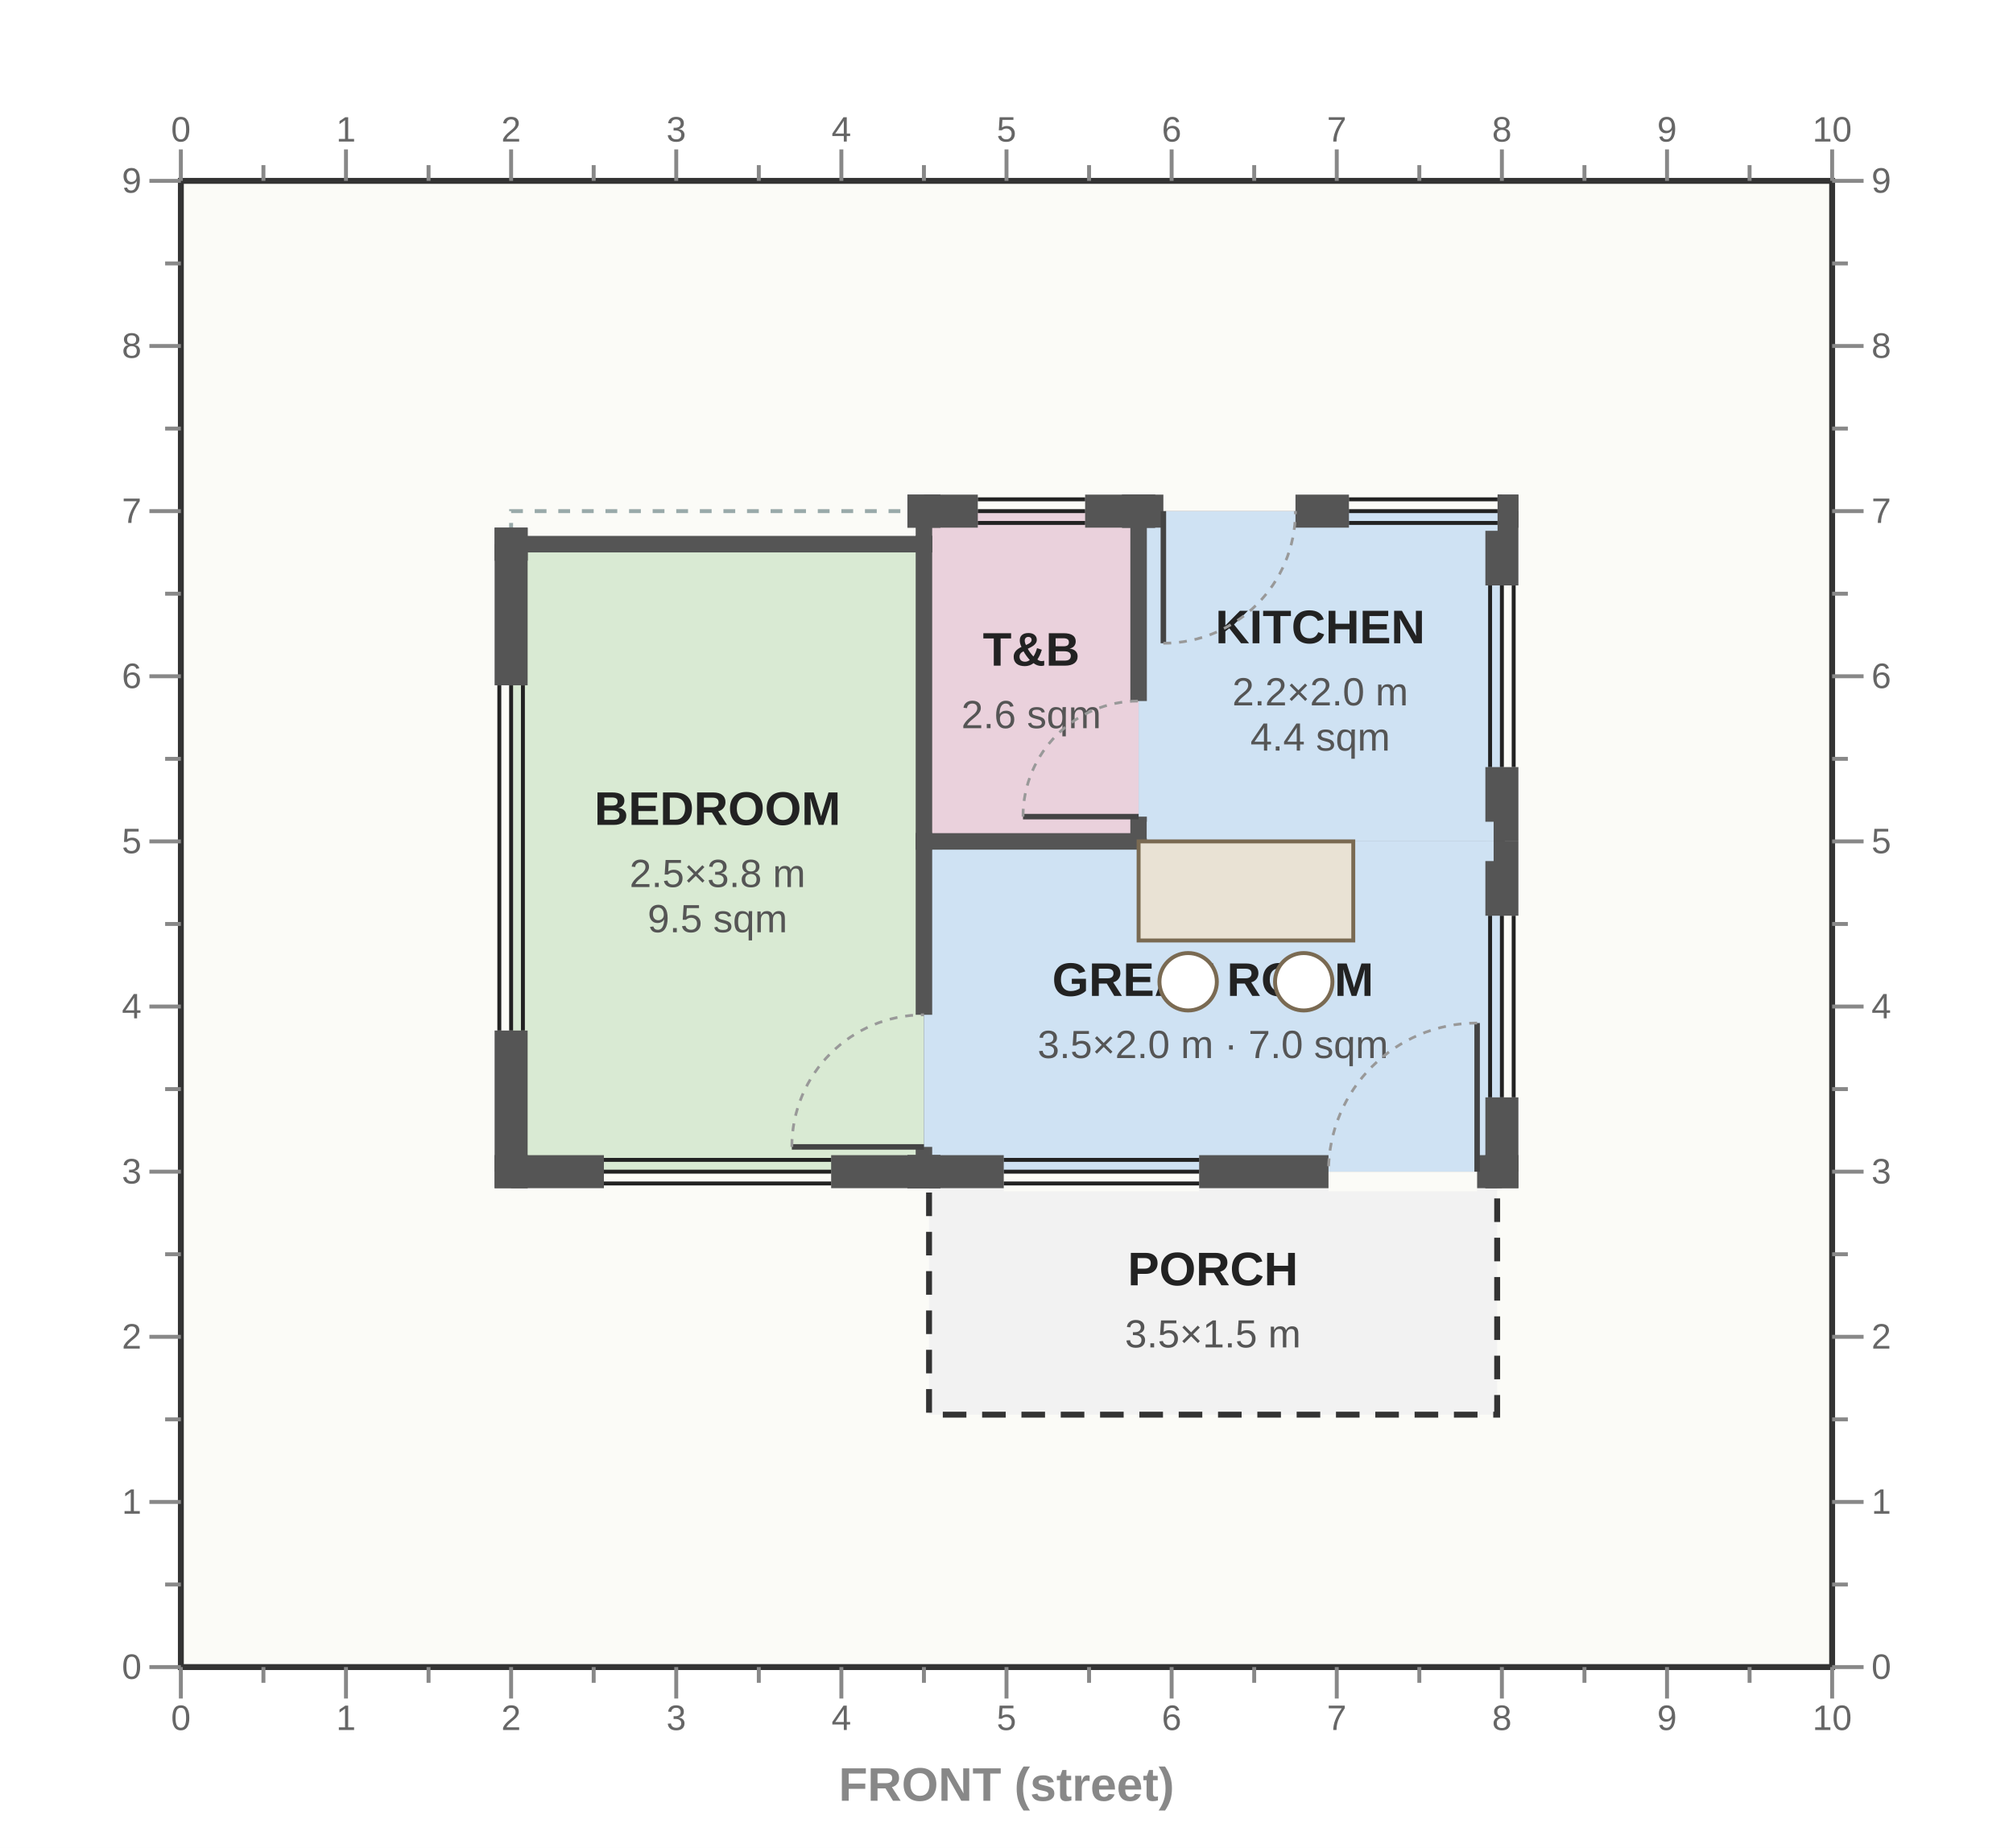
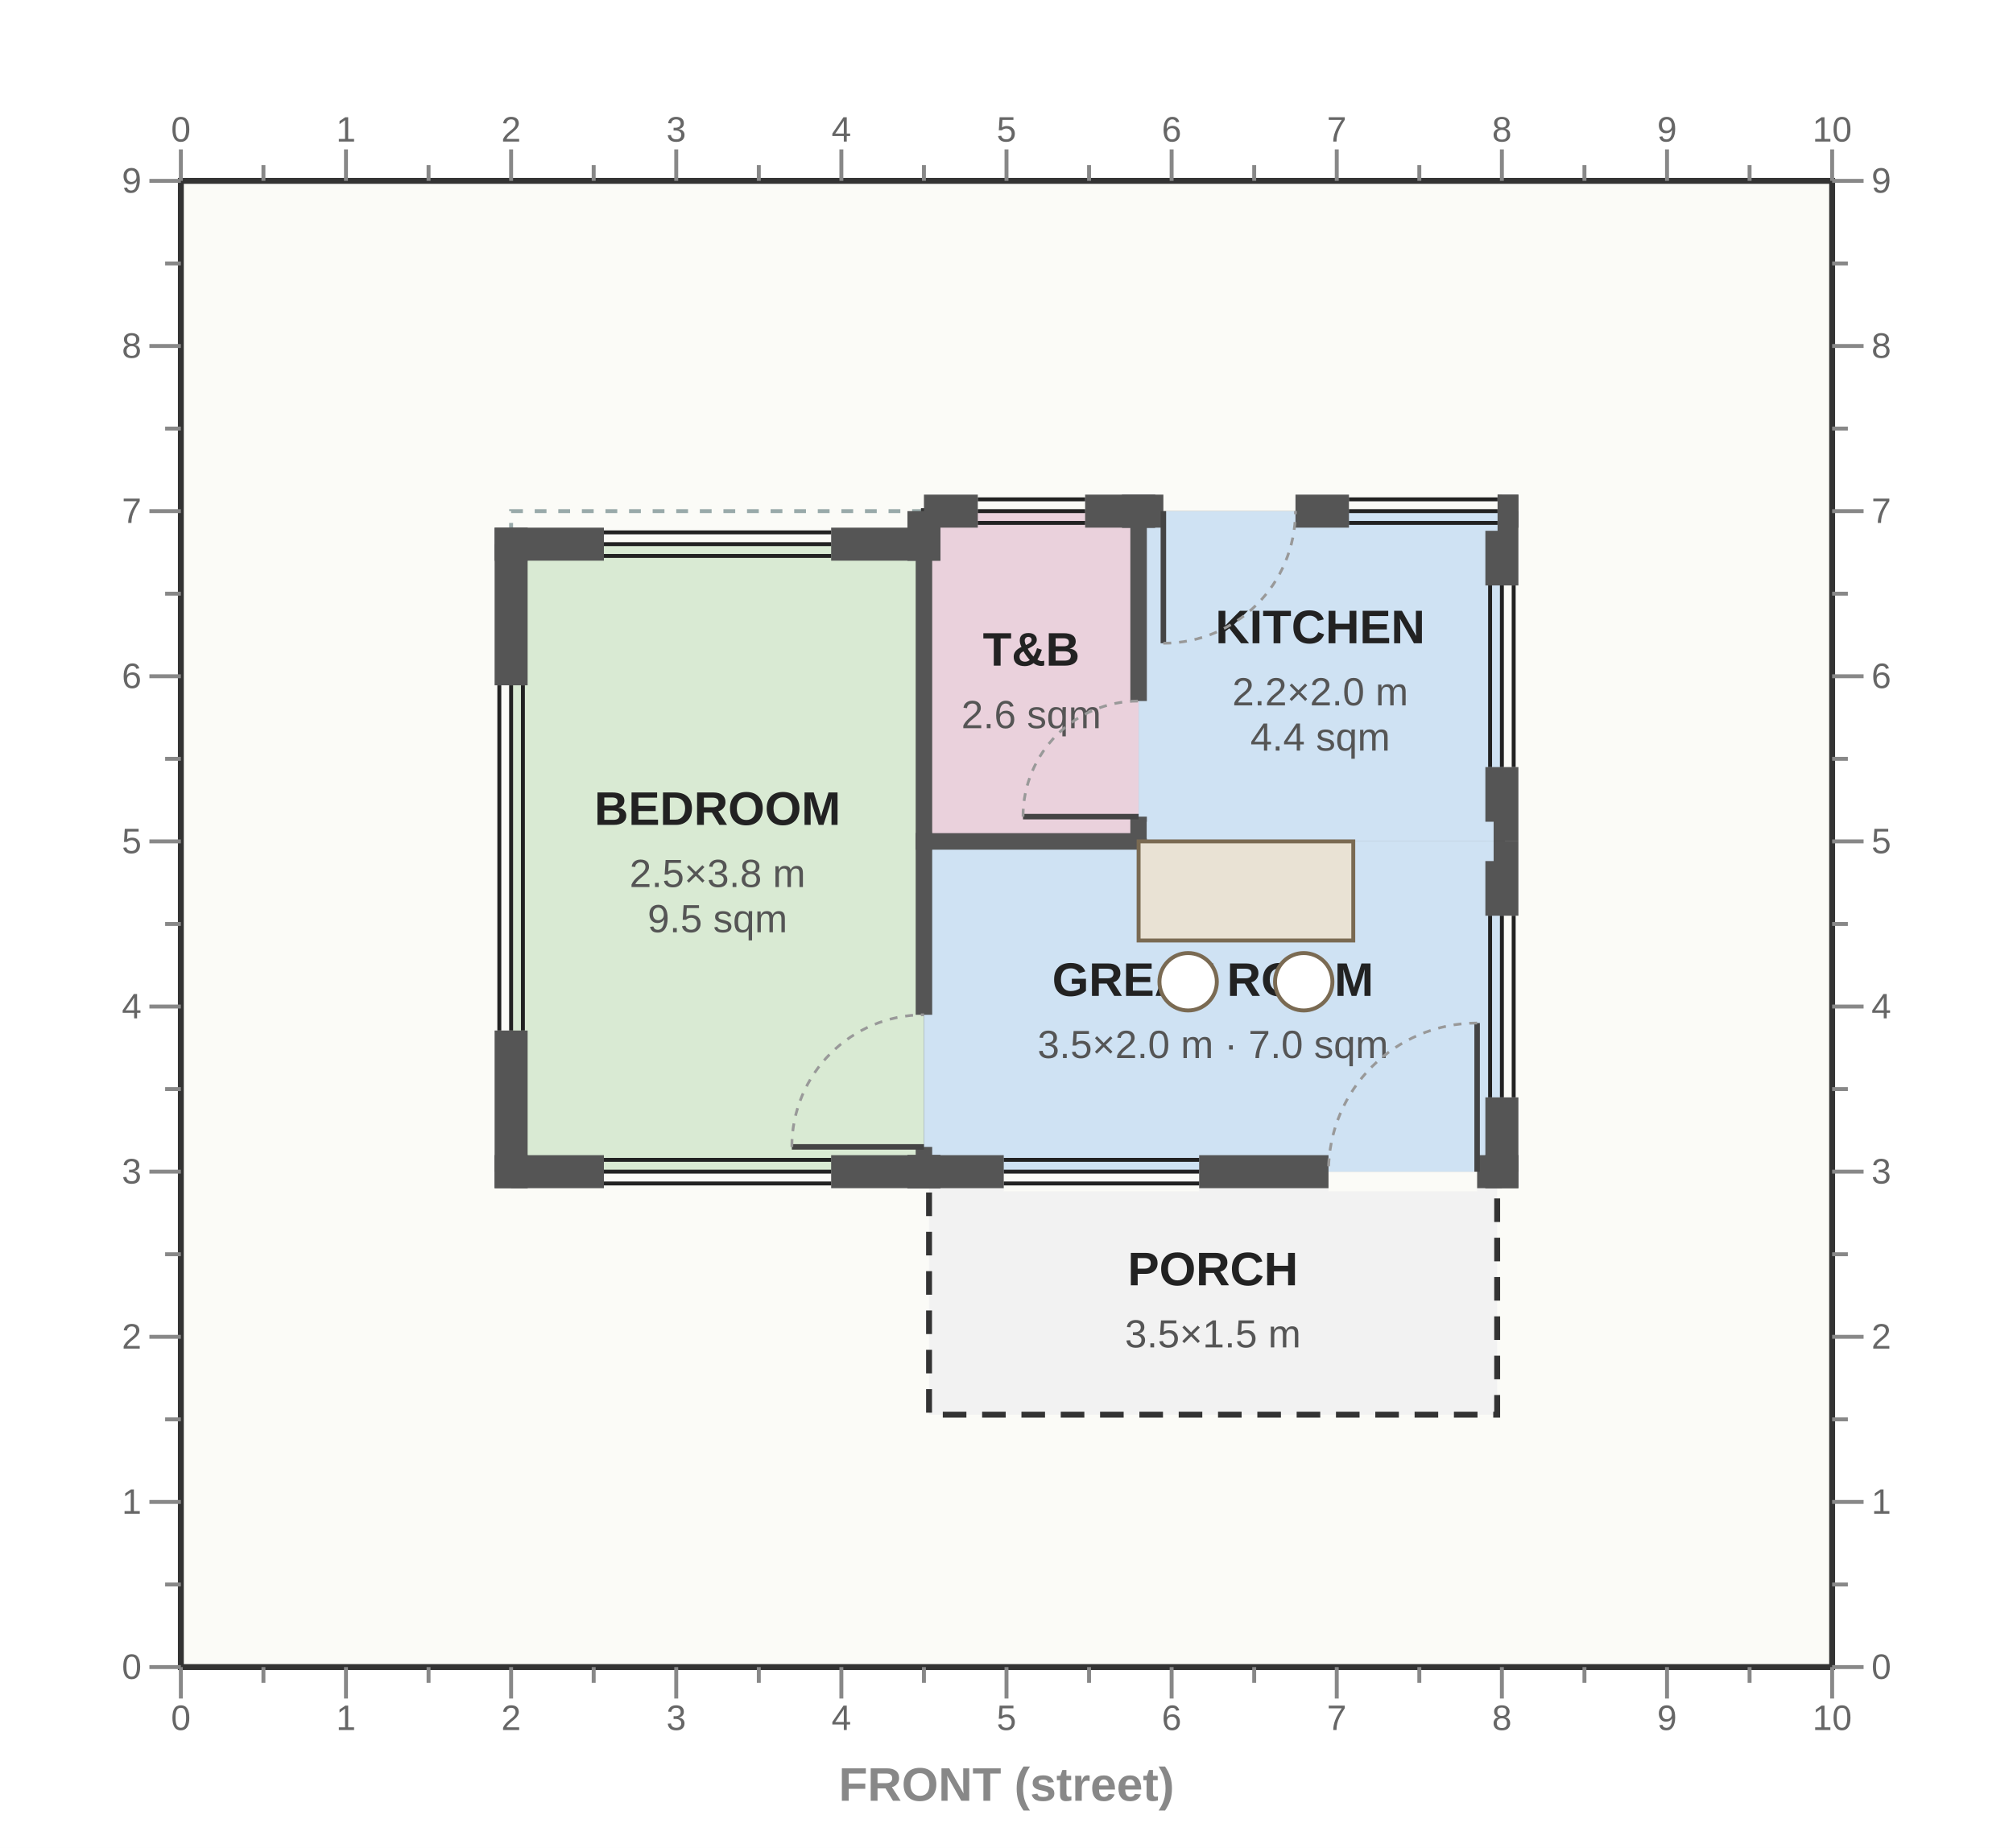
<svg xmlns="http://www.w3.org/2000/svg" width="512" height="470" viewBox="0 0 512 470">
  <rect x="0" y="0" width="512" height="470" fill="white" />
  <rect x="46.0" y="46.0" width="420.0" height="378.0" fill="#fbfbf7" stroke="#333" stroke-width="1.5" />
  <line x1="46.0" y1="46.0" x2="46.0" y2="38.0" stroke="#888" stroke-width="1" />
  <line x1="46.0" y1="424.0" x2="46.0" y2="432.0" stroke="#888" stroke-width="1" />
  <text x="46.0" y="36.0" text-anchor="middle" font-family="Arial" font-size="9" fill="#666">0</text>
  <text x="46.0" y="440.0" text-anchor="middle" font-family="Arial" font-size="9" fill="#666">0</text>
  <line x1="67.0" y1="46.0" x2="67.0" y2="42.0" stroke="#888" stroke-width="1" />
  <line x1="67.0" y1="424.0" x2="67.0" y2="428.0" stroke="#888" stroke-width="1" />
  <line x1="88.0" y1="46.0" x2="88.0" y2="38.0" stroke="#888" stroke-width="1" />
  <line x1="88.0" y1="424.0" x2="88.0" y2="432.0" stroke="#888" stroke-width="1" />
  <text x="88.0" y="36.0" text-anchor="middle" font-family="Arial" font-size="9" fill="#666">1</text>
  <text x="88.0" y="440.0" text-anchor="middle" font-family="Arial" font-size="9" fill="#666">1</text>
  <line x1="109.0" y1="46.0" x2="109.0" y2="42.0" stroke="#888" stroke-width="1" />
  <line x1="109.0" y1="424.0" x2="109.0" y2="428.0" stroke="#888" stroke-width="1" />
  <line x1="130.0" y1="46.0" x2="130.0" y2="38.0" stroke="#888" stroke-width="1" />
  <line x1="130.0" y1="424.0" x2="130.0" y2="432.0" stroke="#888" stroke-width="1" />
  <text x="130.0" y="36.0" text-anchor="middle" font-family="Arial" font-size="9" fill="#666">2</text>
  <text x="130.0" y="440.0" text-anchor="middle" font-family="Arial" font-size="9" fill="#666">2</text>
  <line x1="151.0" y1="46.0" x2="151.0" y2="42.0" stroke="#888" stroke-width="1" />
  <line x1="151.0" y1="424.0" x2="151.0" y2="428.0" stroke="#888" stroke-width="1" />
  <line x1="172.0" y1="46.0" x2="172.0" y2="38.0" stroke="#888" stroke-width="1" />
  <line x1="172.0" y1="424.0" x2="172.0" y2="432.0" stroke="#888" stroke-width="1" />
  <text x="172.0" y="36.0" text-anchor="middle" font-family="Arial" font-size="9" fill="#666">3</text>
  <text x="172.0" y="440.0" text-anchor="middle" font-family="Arial" font-size="9" fill="#666">3</text>
  <line x1="193.0" y1="46.0" x2="193.0" y2="42.0" stroke="#888" stroke-width="1" />
  <line x1="193.0" y1="424.0" x2="193.0" y2="428.0" stroke="#888" stroke-width="1" />
  <line x1="214.0" y1="46.0" x2="214.0" y2="38.0" stroke="#888" stroke-width="1" />
  <line x1="214.0" y1="424.0" x2="214.0" y2="432.0" stroke="#888" stroke-width="1" />
  <text x="214.0" y="36.0" text-anchor="middle" font-family="Arial" font-size="9" fill="#666">4</text>
  <text x="214.0" y="440.0" text-anchor="middle" font-family="Arial" font-size="9" fill="#666">4</text>
  <line x1="235.0" y1="46.0" x2="235.0" y2="42.0" stroke="#888" stroke-width="1" />
  <line x1="235.0" y1="424.0" x2="235.0" y2="428.0" stroke="#888" stroke-width="1" />
  <line x1="256.0" y1="46.0" x2="256.0" y2="38.0" stroke="#888" stroke-width="1" />
  <line x1="256.0" y1="424.0" x2="256.0" y2="432.0" stroke="#888" stroke-width="1" />
  <text x="256.0" y="36.0" text-anchor="middle" font-family="Arial" font-size="9" fill="#666">5</text>
  <text x="256.0" y="440.0" text-anchor="middle" font-family="Arial" font-size="9" fill="#666">5</text>
  <line x1="277.0" y1="46.0" x2="277.0" y2="42.0" stroke="#888" stroke-width="1" />
  <line x1="277.0" y1="424.0" x2="277.0" y2="428.0" stroke="#888" stroke-width="1" />
  <line x1="298.0" y1="46.0" x2="298.0" y2="38.0" stroke="#888" stroke-width="1" />
  <line x1="298.0" y1="424.0" x2="298.0" y2="432.0" stroke="#888" stroke-width="1" />
  <text x="298.0" y="36.0" text-anchor="middle" font-family="Arial" font-size="9" fill="#666">6</text>
  <text x="298.0" y="440.0" text-anchor="middle" font-family="Arial" font-size="9" fill="#666">6</text>
  <line x1="319.0" y1="46.0" x2="319.0" y2="42.0" stroke="#888" stroke-width="1" />
  <line x1="319.0" y1="424.0" x2="319.0" y2="428.0" stroke="#888" stroke-width="1" />
  <line x1="340.0" y1="46.0" x2="340.0" y2="38.0" stroke="#888" stroke-width="1" />
  <line x1="340.0" y1="424.0" x2="340.0" y2="432.0" stroke="#888" stroke-width="1" />
  <text x="340.0" y="36.0" text-anchor="middle" font-family="Arial" font-size="9" fill="#666">7</text>
  <text x="340.0" y="440.0" text-anchor="middle" font-family="Arial" font-size="9" fill="#666">7</text>
  <line x1="361.0" y1="46.0" x2="361.0" y2="42.0" stroke="#888" stroke-width="1" />
  <line x1="361.0" y1="424.0" x2="361.0" y2="428.0" stroke="#888" stroke-width="1" />
  <line x1="382.0" y1="46.0" x2="382.0" y2="38.0" stroke="#888" stroke-width="1" />
  <line x1="382.0" y1="424.0" x2="382.0" y2="432.0" stroke="#888" stroke-width="1" />
  <text x="382.0" y="36.0" text-anchor="middle" font-family="Arial" font-size="9" fill="#666">8</text>
  <text x="382.0" y="440.0" text-anchor="middle" font-family="Arial" font-size="9" fill="#666">8</text>
  <line x1="403.0" y1="46.0" x2="403.0" y2="42.0" stroke="#888" stroke-width="1" />
  <line x1="403.0" y1="424.0" x2="403.0" y2="428.0" stroke="#888" stroke-width="1" />
  <line x1="424.0" y1="46.0" x2="424.0" y2="38.0" stroke="#888" stroke-width="1" />
  <line x1="424.0" y1="424.0" x2="424.0" y2="432.0" stroke="#888" stroke-width="1" />
  <text x="424.0" y="36.0" text-anchor="middle" font-family="Arial" font-size="9" fill="#666">9</text>
  <text x="424.0" y="440.0" text-anchor="middle" font-family="Arial" font-size="9" fill="#666">9</text>
  <line x1="445.0" y1="46.0" x2="445.0" y2="42.0" stroke="#888" stroke-width="1" />
  <line x1="445.0" y1="424.0" x2="445.0" y2="428.0" stroke="#888" stroke-width="1" />
  <line x1="466.0" y1="46.0" x2="466.0" y2="38.0" stroke="#888" stroke-width="1" />
  <line x1="466.0" y1="424.0" x2="466.0" y2="432.0" stroke="#888" stroke-width="1" />
  <text x="466.0" y="36.0" text-anchor="middle" font-family="Arial" font-size="9" fill="#666">10</text>
  <text x="466.0" y="440.0" text-anchor="middle" font-family="Arial" font-size="9" fill="#666">10</text>
  <line x1="46.0" y1="424.0" x2="38.0" y2="424.0" stroke="#888" stroke-width="1" />
  <line x1="466.0" y1="424.0" x2="474.0" y2="424.0" stroke="#888" stroke-width="1" />
  <text x="36.0" y="427.0" text-anchor="end" font-family="Arial" font-size="9" fill="#666">0</text>
  <text x="476.0" y="427.0" text-anchor="start" font-family="Arial" font-size="9" fill="#666">0</text>
  <line x1="46.0" y1="403.0" x2="42.0" y2="403.0" stroke="#888" stroke-width="1" />
  <line x1="466.0" y1="403.0" x2="470.0" y2="403.0" stroke="#888" stroke-width="1" />
  <line x1="46.0" y1="382.0" x2="38.0" y2="382.0" stroke="#888" stroke-width="1" />
  <line x1="466.0" y1="382.0" x2="474.0" y2="382.0" stroke="#888" stroke-width="1" />
  <text x="36.0" y="385.0" text-anchor="end" font-family="Arial" font-size="9" fill="#666">1</text>
  <text x="476.0" y="385.0" text-anchor="start" font-family="Arial" font-size="9" fill="#666">1</text>
  <line x1="46.0" y1="361.0" x2="42.0" y2="361.0" stroke="#888" stroke-width="1" />
  <line x1="466.0" y1="361.0" x2="470.0" y2="361.0" stroke="#888" stroke-width="1" />
  <line x1="46.0" y1="340.0" x2="38.0" y2="340.0" stroke="#888" stroke-width="1" />
  <line x1="466.0" y1="340.0" x2="474.0" y2="340.0" stroke="#888" stroke-width="1" />
  <text x="36.0" y="343.0" text-anchor="end" font-family="Arial" font-size="9" fill="#666">2</text>
  <text x="476.0" y="343.0" text-anchor="start" font-family="Arial" font-size="9" fill="#666">2</text>
  <line x1="46.0" y1="319.0" x2="42.0" y2="319.0" stroke="#888" stroke-width="1" />
  <line x1="466.0" y1="319.0" x2="470.0" y2="319.0" stroke="#888" stroke-width="1" />
  <line x1="46.0" y1="298.0" x2="38.0" y2="298.0" stroke="#888" stroke-width="1" />
  <line x1="466.0" y1="298.0" x2="474.0" y2="298.0" stroke="#888" stroke-width="1" />
  <text x="36.0" y="301.0" text-anchor="end" font-family="Arial" font-size="9" fill="#666">3</text>
  <text x="476.0" y="301.0" text-anchor="start" font-family="Arial" font-size="9" fill="#666">3</text>
  <line x1="46.0" y1="277.0" x2="42.0" y2="277.0" stroke="#888" stroke-width="1" />
  <line x1="466.0" y1="277.0" x2="470.0" y2="277.0" stroke="#888" stroke-width="1" />
  <line x1="46.0" y1="256.0" x2="38.0" y2="256.0" stroke="#888" stroke-width="1" />
  <line x1="466.0" y1="256.0" x2="474.0" y2="256.0" stroke="#888" stroke-width="1" />
  <text x="36.0" y="259.0" text-anchor="end" font-family="Arial" font-size="9" fill="#666">4</text>
  <text x="476.0" y="259.0" text-anchor="start" font-family="Arial" font-size="9" fill="#666">4</text>
  <line x1="46.0" y1="235.0" x2="42.0" y2="235.0" stroke="#888" stroke-width="1" />
  <line x1="466.0" y1="235.0" x2="470.0" y2="235.0" stroke="#888" stroke-width="1" />
  <line x1="46.0" y1="214.0" x2="38.0" y2="214.0" stroke="#888" stroke-width="1" />
  <line x1="466.0" y1="214.0" x2="474.0" y2="214.0" stroke="#888" stroke-width="1" />
  <text x="36.0" y="217.0" text-anchor="end" font-family="Arial" font-size="9" fill="#666">5</text>
  <text x="476.0" y="217.0" text-anchor="start" font-family="Arial" font-size="9" fill="#666">5</text>
  <line x1="46.0" y1="193.0" x2="42.0" y2="193.0" stroke="#888" stroke-width="1" />
  <line x1="466.0" y1="193.0" x2="470.0" y2="193.0" stroke="#888" stroke-width="1" />
  <line x1="46.0" y1="172.0" x2="38.0" y2="172.0" stroke="#888" stroke-width="1" />
  <line x1="466.0" y1="172.0" x2="474.0" y2="172.0" stroke="#888" stroke-width="1" />
  <text x="36.0" y="175.0" text-anchor="end" font-family="Arial" font-size="9" fill="#666">6</text>
  <text x="476.0" y="175.0" text-anchor="start" font-family="Arial" font-size="9" fill="#666">6</text>
  <line x1="46.0" y1="151.0" x2="42.0" y2="151.0" stroke="#888" stroke-width="1" />
  <line x1="466.0" y1="151.0" x2="470.0" y2="151.0" stroke="#888" stroke-width="1" />
  <line x1="46.0" y1="130.0" x2="38.0" y2="130.0" stroke="#888" stroke-width="1" />
  <line x1="466.0" y1="130.0" x2="474.0" y2="130.0" stroke="#888" stroke-width="1" />
  <text x="36.0" y="133.0" text-anchor="end" font-family="Arial" font-size="9" fill="#666">7</text>
  <text x="476.0" y="133.0" text-anchor="start" font-family="Arial" font-size="9" fill="#666">7</text>
  <line x1="46.0" y1="109.0" x2="42.0" y2="109.0" stroke="#888" stroke-width="1" />
  <line x1="466.0" y1="109.0" x2="470.0" y2="109.0" stroke="#888" stroke-width="1" />
  <line x1="46.0" y1="88.0" x2="38.0" y2="88.0" stroke="#888" stroke-width="1" />
  <line x1="466.0" y1="88.0" x2="474.0" y2="88.0" stroke="#888" stroke-width="1" />
  <text x="36.0" y="91.0" text-anchor="end" font-family="Arial" font-size="9" fill="#666">8</text>
  <text x="476.0" y="91.0" text-anchor="start" font-family="Arial" font-size="9" fill="#666">8</text>
  <line x1="46.0" y1="67.0" x2="42.0" y2="67.0" stroke="#888" stroke-width="1" />
  <line x1="466.0" y1="67.0" x2="470.0" y2="67.0" stroke="#888" stroke-width="1" />
  <line x1="46.0" y1="46.0" x2="38.0" y2="46.0" stroke="#888" stroke-width="1" />
  <line x1="466.0" y1="46.0" x2="474.0" y2="46.0" stroke="#888" stroke-width="1" />
  <text x="36.0" y="49.0" text-anchor="end" font-family="Arial" font-size="9" fill="#666">9</text>
  <text x="476.0" y="49.0" text-anchor="start" font-family="Arial" font-size="9" fill="#666">9</text>
  <rect x="130.0" y="130.0" width="252.0" height="168.0" fill="none" stroke="#9aa" stroke-width="1" stroke-dasharray="3 3" />
  <rect x="236.3" y="299.3" width="144.5" height="60.5" fill="#f2f2f2" stroke="#333" stroke-width="1.5" stroke-dasharray="6 4" />
  <text x="308.5" y="326.9" text-anchor="middle" font-family="Arial" font-size="12" font-weight="bold" fill="#222">PORCH</text>
  <text x="308.5" y="342.7" text-anchor="middle" font-family="Arial" font-size="10" fill="#555">3.5×1.5 m</text>
  <rect x="130.0" y="138.4" width="105.0" height="159.6" fill="#d9ead3" stroke="#333" stroke-width="1.5" />
  <text x="182.5" y="209.8" text-anchor="middle" font-family="Arial" font-size="12" font-weight="bold" fill="#222">BEDROOM</text>
  <text x="182.5" y="225.6" text-anchor="middle" font-family="Arial" font-size="10" fill="#555">2.5×3.8 m</text>
  <text x="182.5" y="237.1" text-anchor="middle" font-family="Arial" font-size="10" fill="#555">9.5 sqm</text>
  <rect x="235.0" y="130.0" width="54.6" height="84.0" fill="#ead1dc" stroke="#333" stroke-width="1.5" />
  <text x="262.3" y="169.3" text-anchor="middle" font-family="Arial" font-size="12" font-weight="bold" fill="#222">T&amp;B</text>
  <text x="262.3" y="185.2" text-anchor="middle" font-family="Arial" font-size="10" fill="#555">2.6 sqm</text>
  <rect x="235.0" y="214.0" width="147.0" height="84.0" fill="#cfe2f3" stroke="#333" stroke-width="1.5" />
  <text x="308.5" y="253.3" text-anchor="middle" font-family="Arial" font-size="12" font-weight="bold" fill="#222">GREAT ROOM</text>
  <text x="308.5" y="269.1" text-anchor="middle" font-family="Arial" font-size="10" fill="#555">3.5×2.0 m · 7.0 sqm</text>
  <rect x="289.6" y="130.0" width="92.4" height="84.0" fill="#cfe2f3" stroke="#333" stroke-width="1.5" />
  <text x="335.8" y="163.6" text-anchor="middle" font-family="Arial" font-size="12" font-weight="bold" fill="#222">KITCHEN</text>
  <text x="335.8" y="179.4" text-anchor="middle" font-family="Arial" font-size="10" fill="#555">2.2×2.0 m</text>
  <text x="335.8" y="190.9" text-anchor="middle" font-family="Arial" font-size="10" fill="#555">4.4 sqm</text>
  <text x="256.0" y="458.0" text-anchor="middle" font-family="Arial" font-size="12" font-weight="bold" fill="#888">FRONT (street)</text>
  <rect x="232.90" y="138.40" width="4.20" height="75.60" fill="#555" stroke="none" />
  <rect x="232.90" y="214.00" width="4.20" height="84.00" fill="#555" stroke="none" />
  <rect x="235.00" y="211.90" width="54.60" height="4.20" fill="#555" stroke="none" />
  <rect x="287.50" y="130.00" width="4.20" height="84.00" fill="#555" stroke="none" />
-   <rect x="130.00" y="136.30" width="105.00" height="4.20" fill="#555" stroke="none" />
+   <rect x="130.00" y="134.20" width="105.00" height="8.40" fill="#555" stroke="none" />
  <rect x="130.00" y="293.80" width="105.00" height="8.40" fill="#555" stroke="none" />
  <rect x="125.80" y="138.40" width="8.40" height="159.60" fill="#555" stroke="none" />
  <rect x="235.00" y="125.80" width="54.60" height="8.40" fill="#555" stroke="none" />
-   <rect x="232.90" y="130.00" width="4.20" height="8.40" fill="#555" stroke="none" />
+   <rect x="230.80" y="130.00" width="8.40" height="8.40" fill="#555" stroke="none" />
  <rect x="235.00" y="293.80" width="147.00" height="8.40" fill="#555" stroke="none" />
  <rect x="377.80" y="214.00" width="8.40" height="84.00" fill="#555" stroke="none" />
  <rect x="289.60" y="125.80" width="92.40" height="8.40" fill="#555" stroke="none" />
  <rect x="377.80" y="130.00" width="8.40" height="84.00" fill="#555" stroke="none" />
  <rect x="232.90" y="211.90" width="4.20" height="4.20" fill="#555" stroke="none" />
-   <rect x="232.90" y="136.30" width="4.20" height="4.20" fill="#555" stroke="none" />
+   <rect x="230.80" y="134.20" width="8.40" height="8.40" fill="#555" stroke="none" />
  <rect x="230.80" y="293.80" width="8.40" height="8.40" fill="#555" stroke="none" />
  <rect x="232.90" y="211.90" width="4.20" height="4.20" fill="#555" stroke="none" />
  <rect x="232.90" y="211.90" width="4.20" height="4.20" fill="#555" stroke="none" />
  <rect x="285.40" y="125.80" width="8.40" height="8.40" fill="#555" stroke="none" />
  <rect x="125.80" y="134.20" width="8.40" height="8.40" fill="#555" stroke="none" />
-   <rect x="232.90" y="136.30" width="4.20" height="4.20" fill="#555" stroke="none" />
+   <rect x="230.80" y="134.20" width="8.40" height="8.40" fill="#555" stroke="none" />
  <rect x="125.80" y="293.80" width="8.40" height="8.40" fill="#555" stroke="none" />
  <rect x="230.80" y="293.80" width="8.40" height="8.40" fill="#555" stroke="none" />
  <rect x="125.80" y="293.80" width="8.40" height="8.40" fill="#555" stroke="none" />
  <rect x="125.80" y="134.20" width="8.40" height="8.40" fill="#555" stroke="none" />
-   <rect x="230.80" y="125.80" width="8.40" height="8.40" fill="#555" stroke="none" />
  <rect x="285.40" y="125.80" width="8.40" height="8.40" fill="#555" stroke="none" />
-   <rect x="232.90" y="136.30" width="4.20" height="4.20" fill="#555" stroke="none" />
-   <rect x="230.80" y="125.80" width="8.40" height="8.40" fill="#555" stroke="none" />
  <rect x="230.80" y="293.80" width="8.40" height="8.40" fill="#555" stroke="none" />
  <rect x="377.80" y="293.80" width="8.40" height="8.40" fill="#555" stroke="none" />
  <rect x="377.80" y="293.80" width="8.40" height="8.40" fill="#555" stroke="none" />
  <rect x="285.40" y="125.80" width="8.40" height="8.40" fill="#555" stroke="none" />
  <rect x="377.80" y="125.80" width="8.40" height="8.40" fill="#555" stroke="none" />
  <rect x="377.80" y="125.80" width="8.40" height="8.40" fill="#555" stroke="none" />
  <rect x="291.7" y="209.0" width="88.2" height="5.0" fill="#cfe2f3" stroke="none" />
  <rect x="291.7" y="214.0" width="88.2" height="5.0" fill="#cfe2f3" stroke="none" />
  <rect x="230.0" y="258.1" width="5.0" height="33.6" fill="#d9ead3" stroke="none" />
  <rect x="235.0" y="258.1" width="5.0" height="33.6" fill="#cfe2f3" stroke="none" />
  <line x1="235.0" y1="291.7" x2="201.4" y2="291.7" stroke="#444" stroke-width="1.4" />
  <path d="M 201.4 291.7 A 33.6 33.6 0 0 1 235.0 258.1" fill="none" stroke="#999" stroke-width="0.7" stroke-dasharray="2 2" />
  <rect x="284.6" y="178.3" width="5.0" height="29.4" fill="#ead1dc" stroke="none" />
  <rect x="289.6" y="178.3" width="5.0" height="29.4" fill="#cfe2f3" stroke="none" />
  <line x1="289.6" y1="207.7" x2="260.2" y2="207.7" stroke="#444" stroke-width="1.4" />
  <path d="M 260.2 207.7 A 29.4 29.4 0 0 1 289.6 178.3" fill="none" stroke="#999" stroke-width="0.7" stroke-dasharray="2 2" />
  <rect x="337.9" y="293.0" width="37.8" height="5.0" fill="#cfe2f3" stroke="none" />
  <rect x="337.9" y="298.0" width="37.8" height="5.0" fill="#fbfbf7" stroke="none" />
  <line x1="375.7" y1="298.0" x2="375.7" y2="260.2" stroke="#444" stroke-width="1.4" />
  <path d="M 375.7 260.2 A 37.8 37.8 0 0 0 337.9 298.0" fill="none" stroke="#999" stroke-width="0.7" stroke-dasharray="2 2" />
  <rect x="295.9" y="130.0" width="33.6" height="5.0" fill="#cfe2f3" stroke="none" />
  <rect x="295.9" y="125.0" width="33.6" height="5.0" fill="#fbfbf7" stroke="none" />
  <line x1="295.9" y1="130.0" x2="295.9" y2="163.6" stroke="#444" stroke-width="1.4" />
  <path d="M 295.9 163.6 A 33.6 33.6 0 0 0 329.5 130.0" fill="none" stroke="#999" stroke-width="0.7" stroke-dasharray="2 2" />
  <rect x="130.0" y="174.3" width="5.0" height="87.8" fill="#d9ead3" stroke="none" />
  <rect x="125.0" y="174.3" width="5.0" height="87.8" fill="#fbfbf7" stroke="none" />
  <line x1="127.0" y1="262.1" x2="127.0" y2="174.3" stroke="#222" stroke-width="1.0" />
  <line x1="130.0" y1="262.1" x2="130.0" y2="174.3" stroke="#222" stroke-width="1.0" />
  <line x1="133.0" y1="262.1" x2="133.0" y2="174.3" stroke="#222" stroke-width="1.0" />
  <rect x="153.6" y="293.0" width="57.8" height="5.0" fill="#d9ead3" stroke="none" />
  <rect x="153.6" y="298.0" width="57.8" height="5.0" fill="#fbfbf7" stroke="none" />
  <line x1="153.6" y1="295.0" x2="211.4" y2="295.0" stroke="#222" stroke-width="1.0" />
  <line x1="153.6" y1="298.0" x2="211.4" y2="298.0" stroke="#222" stroke-width="1.0" />
  <line x1="153.6" y1="301.0" x2="211.4" y2="301.0" stroke="#222" stroke-width="1.0" />
+   <rect x="153.6" y="138.4" width="57.8" height="5.0" fill="#d9ead3" stroke="none" />
+   <rect x="153.6" y="133.4" width="57.8" height="5.0" fill="#fbfbf7" stroke="none" />
+   <line x1="153.6" y1="135.4" x2="211.4" y2="135.4" stroke="#222" stroke-width="1.0" />
+   <line x1="153.6" y1="138.4" x2="211.4" y2="138.4" stroke="#222" stroke-width="1.0" />
+   <line x1="153.6" y1="141.4" x2="211.4" y2="141.4" stroke="#222" stroke-width="1.0" />
  <rect x="248.7" y="130.0" width="27.3" height="5.0" fill="#ead1dc" stroke="none" />
  <rect x="248.7" y="125.0" width="27.3" height="5.0" fill="#fbfbf7" stroke="none" />
  <line x1="248.7" y1="127.0" x2="276.0" y2="127.0" stroke="#222" stroke-width="1.0" />
  <line x1="248.7" y1="130.0" x2="276.0" y2="130.0" stroke="#222" stroke-width="1.0" />
  <line x1="248.7" y1="133.0" x2="276.0" y2="133.0" stroke="#222" stroke-width="1.0" />
  <rect x="255.3" y="293.0" width="49.7" height="5.0" fill="#cfe2f3" stroke="none" />
  <rect x="255.3" y="298.0" width="49.7" height="5.0" fill="#fbfbf7" stroke="none" />
  <line x1="255.3" y1="295.0" x2="305.0" y2="295.0" stroke="#222" stroke-width="1.0" />
  <line x1="255.3" y1="298.0" x2="305.0" y2="298.0" stroke="#222" stroke-width="1.0" />
  <line x1="255.3" y1="301.0" x2="305.0" y2="301.0" stroke="#222" stroke-width="1.0" />
  <rect x="377.0" y="232.9" width="5.0" height="46.2" fill="#cfe2f3" stroke="none" />
  <rect x="382.0" y="232.9" width="5.0" height="46.2" fill="#fbfbf7" stroke="none" />
  <line x1="379.0" y1="279.1" x2="379.0" y2="232.9" stroke="#222" stroke-width="1.0" />
  <line x1="382.0" y1="279.1" x2="382.0" y2="232.9" stroke="#222" stroke-width="1.0" />
  <line x1="385.0" y1="279.1" x2="385.0" y2="232.9" stroke="#222" stroke-width="1.0" />
  <rect x="377.0" y="148.9" width="5.0" height="46.2" fill="#cfe2f3" stroke="none" />
  <rect x="382.0" y="148.9" width="5.0" height="46.2" fill="#fbfbf7" stroke="none" />
  <line x1="379.0" y1="195.1" x2="379.0" y2="148.9" stroke="#222" stroke-width="1.0" />
  <line x1="382.0" y1="195.1" x2="382.0" y2="148.9" stroke="#222" stroke-width="1.0" />
  <line x1="385.0" y1="195.1" x2="385.0" y2="148.9" stroke="#222" stroke-width="1.0" />
  <rect x="343.1" y="130.0" width="37.8" height="5.0" fill="#cfe2f3" stroke="none" />
  <rect x="343.1" y="125.0" width="37.8" height="5.0" fill="#fbfbf7" stroke="none" />
  <line x1="343.1" y1="127.0" x2="380.9" y2="127.0" stroke="#222" stroke-width="1.0" />
  <line x1="343.1" y1="130.0" x2="380.9" y2="130.0" stroke="#222" stroke-width="1.0" />
  <line x1="343.1" y1="133.0" x2="380.9" y2="133.0" stroke="#222" stroke-width="1.0" />
  <rect x="289.6" y="214.0" width="54.6" height="25.2" fill="#e9e2d4" stroke="#7a6a52" stroke-width="1" />
  <circle cx="302.2" cy="249.7" r="7.3" fill="#ffffff" stroke="#7a6a52" stroke-width="1" />
  <circle cx="331.6" cy="249.7" r="7.3" fill="#ffffff" stroke="#7a6a52" stroke-width="1" />
</svg>
